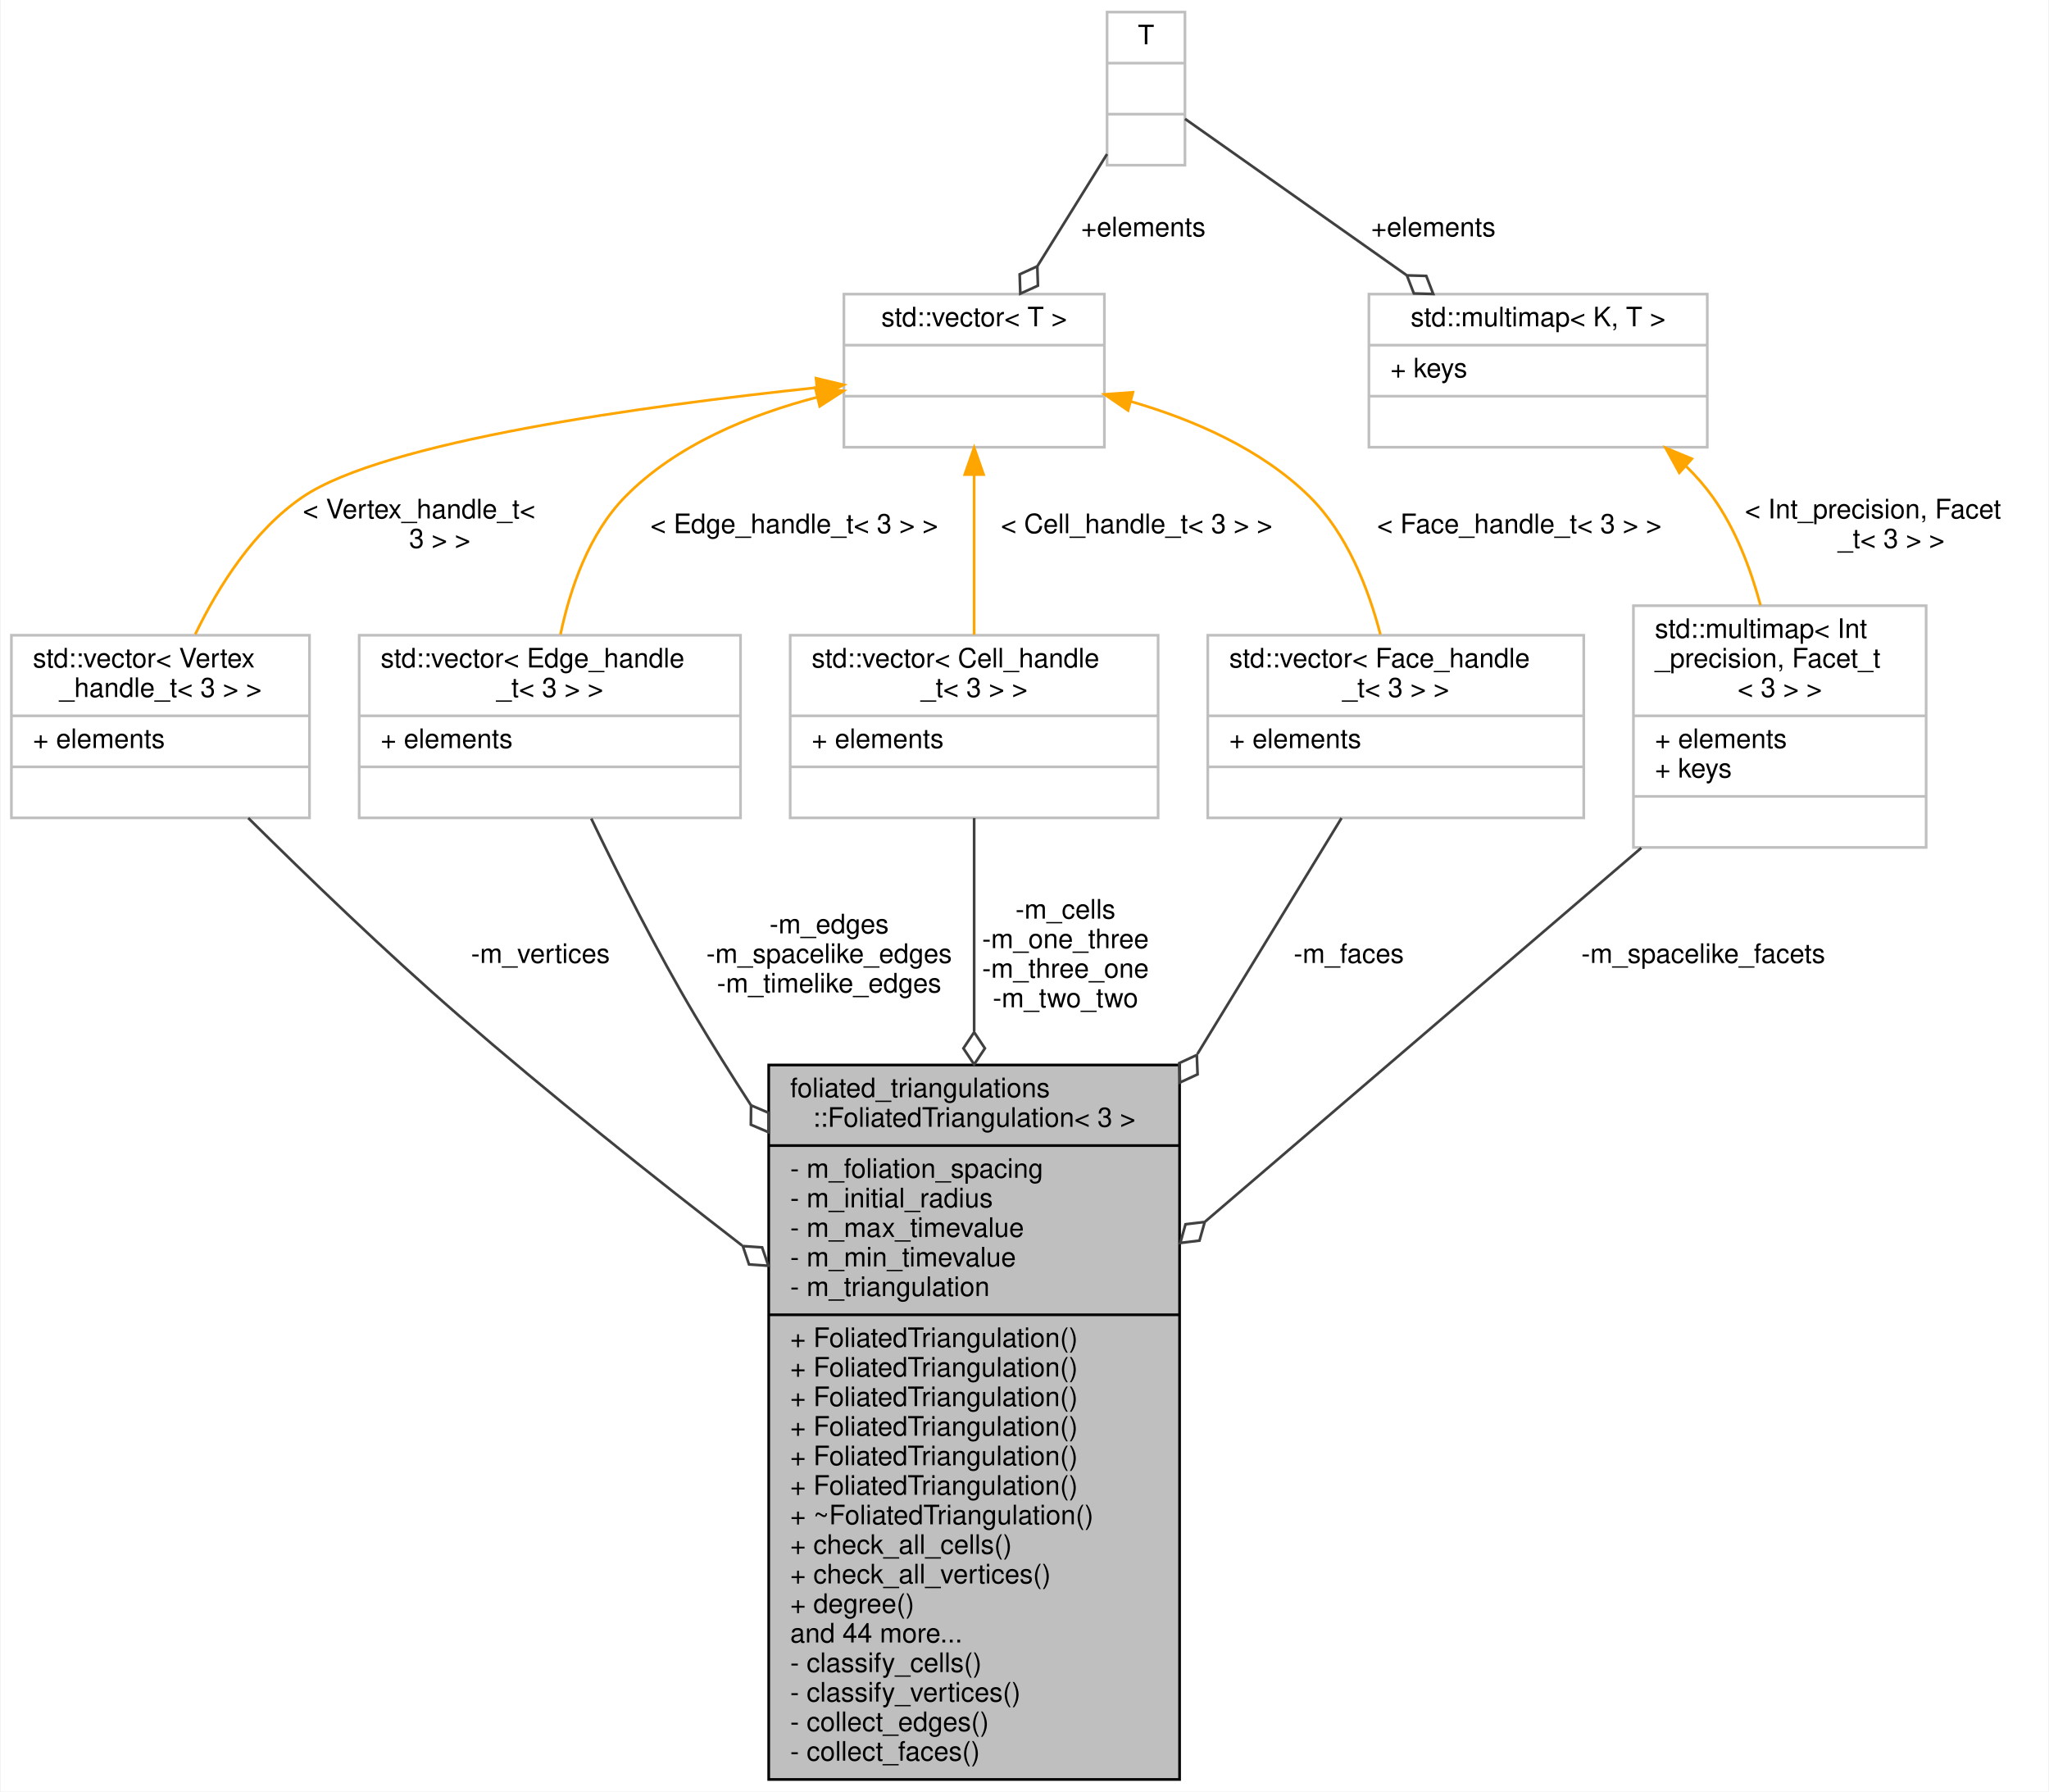
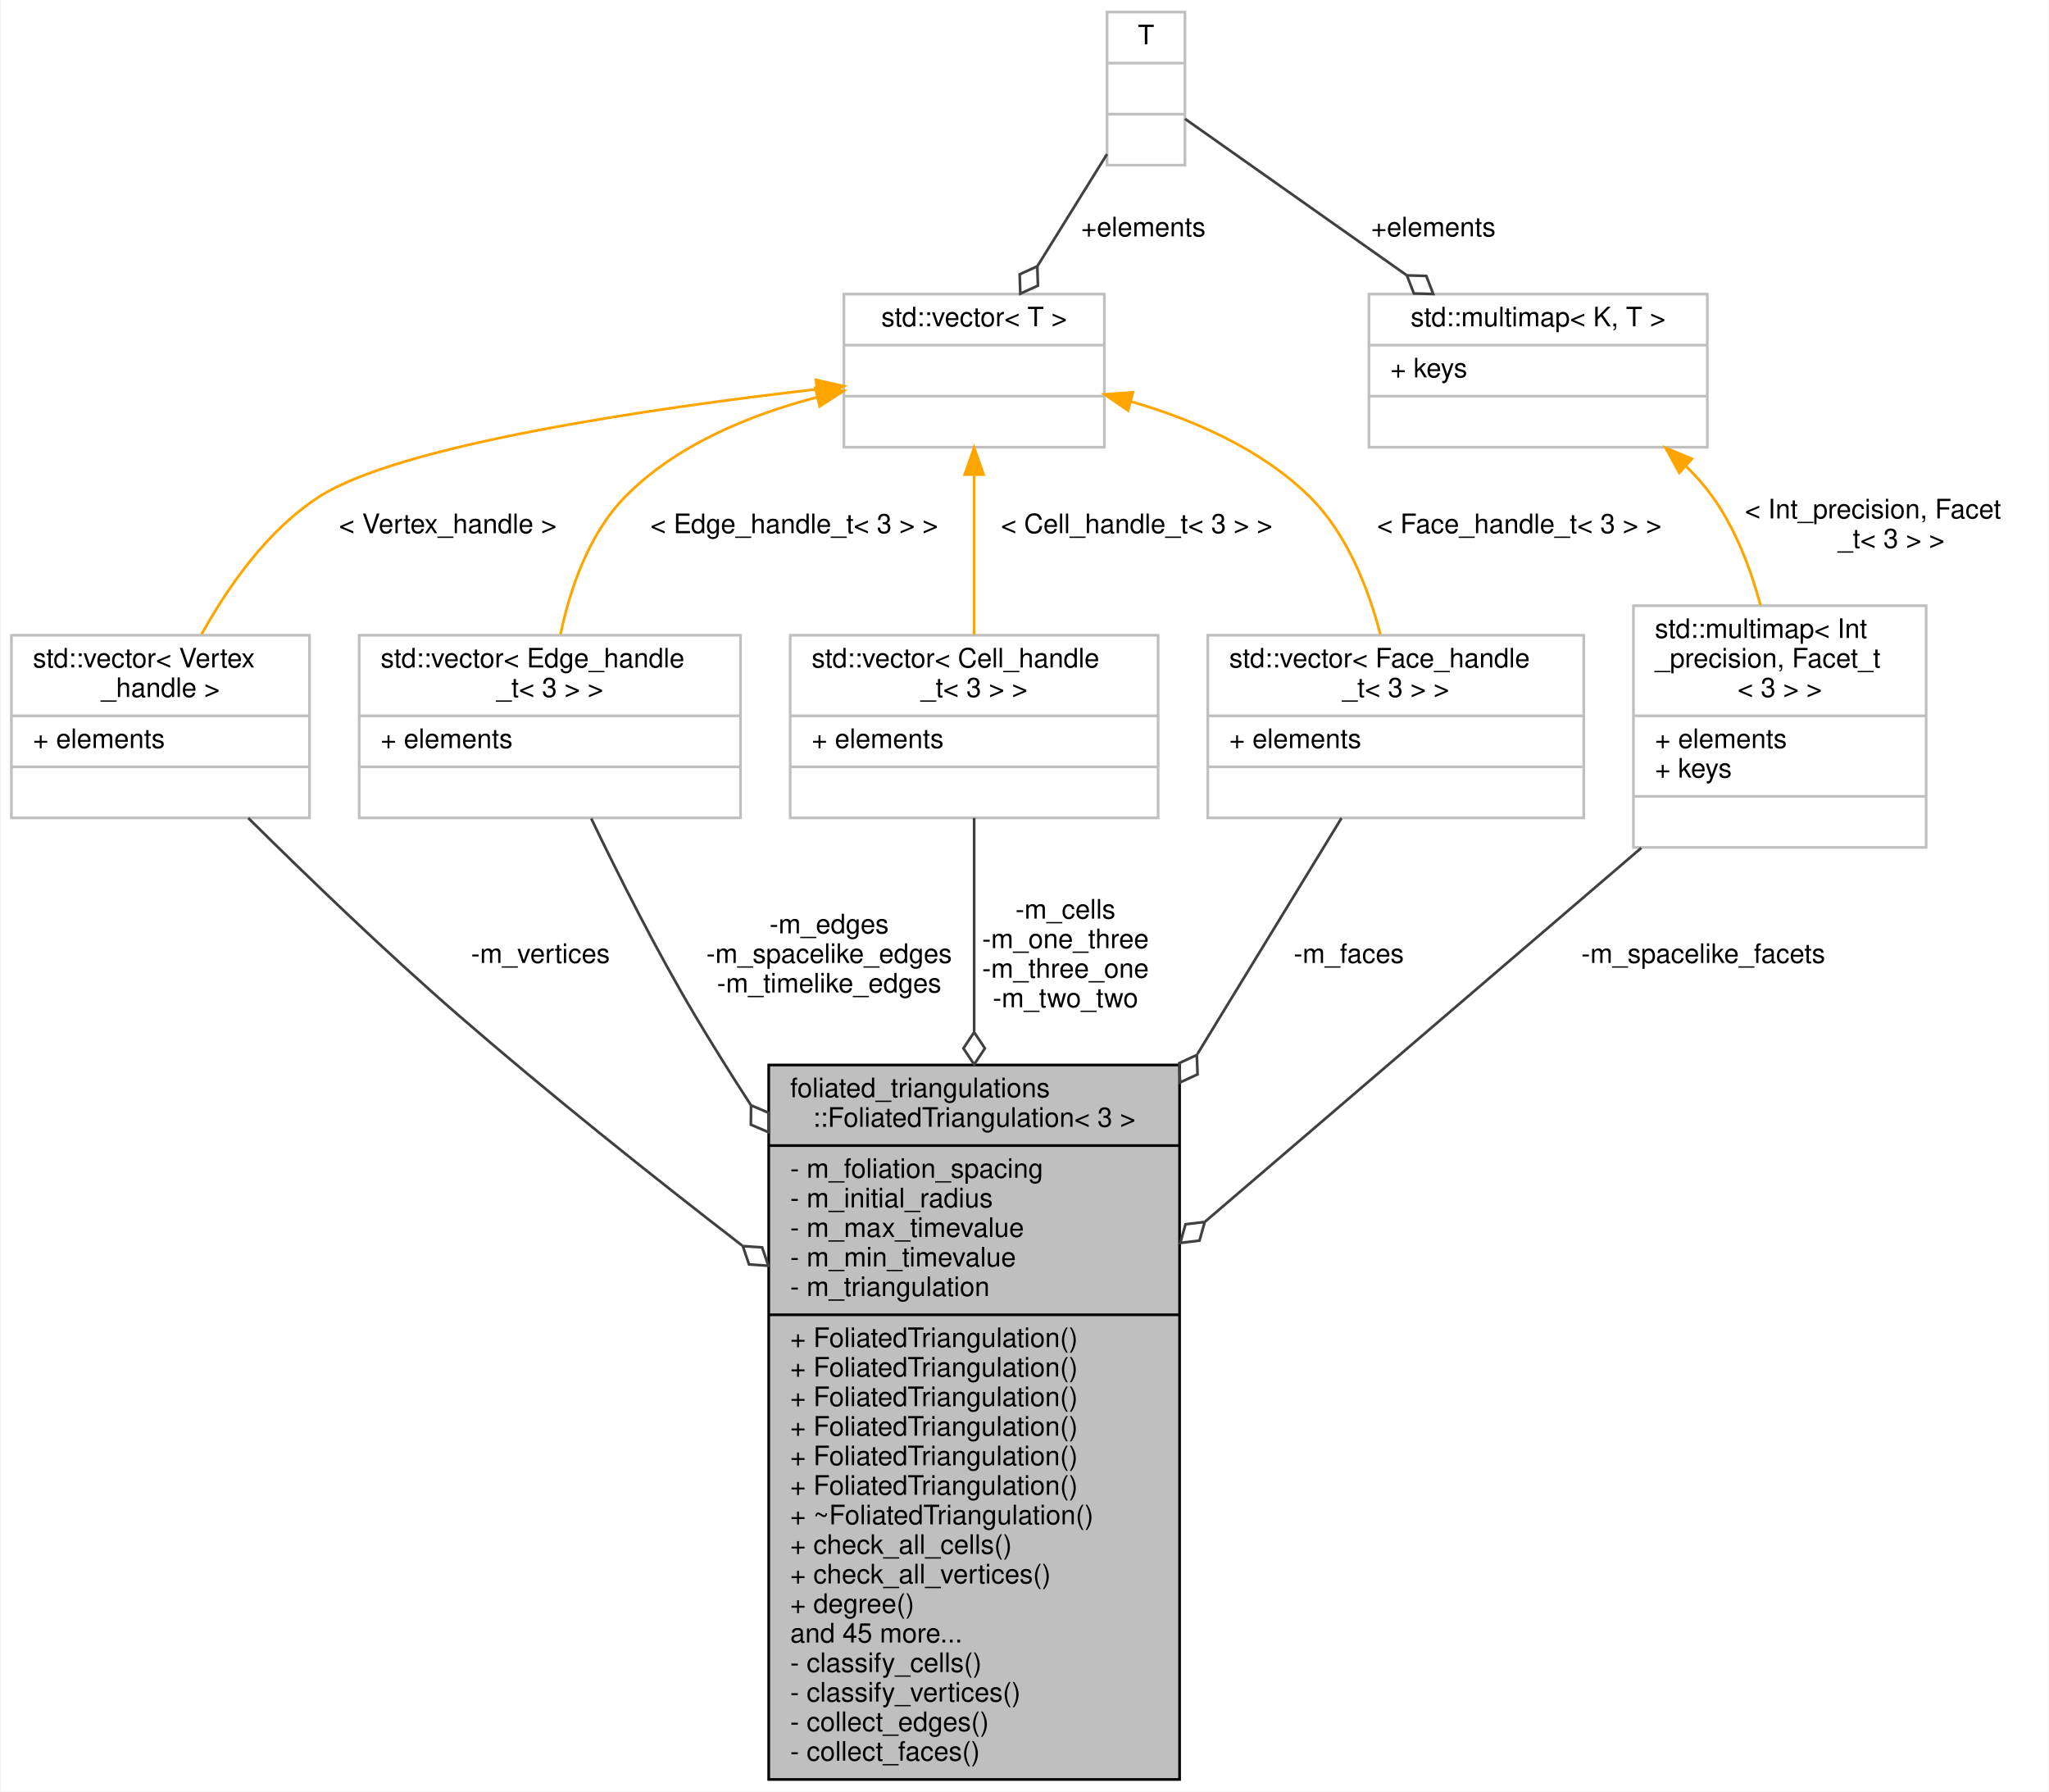
<svg xmlns="http://www.w3.org/2000/svg" xmlns:xlink="http://www.w3.org/1999/xlink" width="763pt" height="667pt" viewBox="0.00 0.00 762.50 667.00">
  <g id="graph0" class="graph" transform="scale(1 1) rotate(0) translate(4 663)">
    <polygon fill="white" stroke="transparent" points="-4,4 -4,-663 758.5,-663 758.5,4 -4,4" />
    <g id="node1" class="node">
      <g id="a_node1">
        <a xlink:title="3D Foliated triangulation">
          <polygon fill="#bfbfbf" stroke="black" points="282,-0.5 282,-266.5 435,-266.5 435,-0.5 282,-0.5" />
          <text text-anchor="start" x="290" y="-254.5" font-family="Helvetica,sans-Serif" font-size="10.00">foliated_triangulations</text>
          <text text-anchor="middle" x="358.5" y="-243.5" font-family="Helvetica,sans-Serif" font-size="10.00">::FoliatedTriangulation&lt; 3 &gt;</text>
          <polyline fill="none" stroke="black" points="282,-236.5 435,-236.5 " />
          <text text-anchor="start" x="290" y="-224.5" font-family="Helvetica,sans-Serif" font-size="10.00">- m_foliation_spacing</text>
          <text text-anchor="start" x="290" y="-213.5" font-family="Helvetica,sans-Serif" font-size="10.00">- m_initial_radius</text>
          <text text-anchor="start" x="290" y="-202.5" font-family="Helvetica,sans-Serif" font-size="10.00">- m_max_timevalue</text>
          <text text-anchor="start" x="290" y="-191.5" font-family="Helvetica,sans-Serif" font-size="10.00">- m_min_timevalue</text>
          <text text-anchor="start" x="290" y="-180.5" font-family="Helvetica,sans-Serif" font-size="10.00">- m_triangulation</text>
          <polyline fill="none" stroke="black" points="282,-173.5 435,-173.5 " />
          <text text-anchor="start" x="290" y="-161.5" font-family="Helvetica,sans-Serif" font-size="10.00">+ FoliatedTriangulation()</text>
          <text text-anchor="start" x="290" y="-150.5" font-family="Helvetica,sans-Serif" font-size="10.00">+ FoliatedTriangulation()</text>
          <text text-anchor="start" x="290" y="-139.5" font-family="Helvetica,sans-Serif" font-size="10.00">+ FoliatedTriangulation()</text>
          <text text-anchor="start" x="290" y="-128.5" font-family="Helvetica,sans-Serif" font-size="10.00">+ FoliatedTriangulation()</text>
          <text text-anchor="start" x="290" y="-117.5" font-family="Helvetica,sans-Serif" font-size="10.00">+ FoliatedTriangulation()</text>
          <text text-anchor="start" x="290" y="-106.5" font-family="Helvetica,sans-Serif" font-size="10.00">+ FoliatedTriangulation()</text>
          <text text-anchor="start" x="290" y="-95.5" font-family="Helvetica,sans-Serif" font-size="10.00">+ ~FoliatedTriangulation()</text>
          <text text-anchor="start" x="290" y="-84.5" font-family="Helvetica,sans-Serif" font-size="10.00">+ check_all_cells()</text>
          <text text-anchor="start" x="290" y="-73.5" font-family="Helvetica,sans-Serif" font-size="10.00">+ check_all_vertices()</text>
          <text text-anchor="start" x="290" y="-62.5" font-family="Helvetica,sans-Serif" font-size="10.00">+ degree()</text>
-           <text text-anchor="start" x="290" y="-51.5" font-family="Helvetica,sans-Serif" font-size="10.00">and 44 more...</text>
+           <text text-anchor="start" x="290" y="-51.5" font-family="Helvetica,sans-Serif" font-size="10.00">and 45 more...</text>
          <text text-anchor="start" x="290" y="-40.5" font-family="Helvetica,sans-Serif" font-size="10.00">- classify_cells()</text>
          <text text-anchor="start" x="290" y="-29.5" font-family="Helvetica,sans-Serif" font-size="10.00">- classify_vertices()</text>
          <text text-anchor="start" x="290" y="-18.5" font-family="Helvetica,sans-Serif" font-size="10.00">- collect_edges()</text>
          <text text-anchor="start" x="290" y="-7.5" font-family="Helvetica,sans-Serif" font-size="10.00">- collect_faces()</text>
        </a>
      </g>
    </g>
    <g id="node2" class="node">
      <g id="a_node2">
        <a xlink:title=" ">
          <polygon fill="white" stroke="#bfbfbf" points="0,-358.5 0,-426.5 111,-426.5 111,-358.5 0,-358.5" />
          <text text-anchor="start" x="8" y="-414.5" font-family="Helvetica,sans-Serif" font-size="10.00">std::vector&lt; Vertex</text>
-           <text text-anchor="middle" x="55.5" y="-403.5" font-family="Helvetica,sans-Serif" font-size="10.00">_handle_t&lt; 3 &gt; &gt;</text>
+           <text text-anchor="middle" x="55.5" y="-403.5" font-family="Helvetica,sans-Serif" font-size="10.00">_handle &gt;</text>
          <polyline fill="none" stroke="#bfbfbf" points="0,-396.5 111,-396.5 " />
          <text text-anchor="start" x="8" y="-384.5" font-family="Helvetica,sans-Serif" font-size="10.00">+ elements</text>
          <polyline fill="none" stroke="#bfbfbf" points="0,-377.5 111,-377.5 " />
          <text text-anchor="middle" x="55.5" y="-365.5" font-family="Helvetica,sans-Serif" font-size="10.00"> </text>
        </a>
      </g>
    </g>
    <g id="edge1" class="edge">
      <path fill="none" stroke="#404040" d="M88.2,-358.45C109.89,-336.96 139.27,-308.63 166.5,-285 200.13,-255.82 238.51,-225.22 272.08,-199.3" />
      <polygon fill="none" stroke="#404040" points="272.36,-199.08 274.67,-192.25 281.87,-191.76 279.55,-198.59 272.36,-199.08" />
      <text text-anchor="middle" x="197" y="-304.5" font-family="Helvetica,sans-Serif" font-size="10.00"> -m_vertices</text>
    </g>
    <g id="node3" class="node">
      <g id="a_node3">
        <a xlink:title=" ">
          <polygon fill="white" stroke="#bfbfbf" points="310,-496.5 310,-553.5 407,-553.5 407,-496.5 310,-496.5" />
          <text text-anchor="middle" x="358.5" y="-541.5" font-family="Helvetica,sans-Serif" font-size="10.00">std::vector&lt; T &gt;</text>
          <polyline fill="none" stroke="#bfbfbf" points="310,-534.5 407,-534.5 " />
          <text text-anchor="middle" x="358.5" y="-522.5" font-family="Helvetica,sans-Serif" font-size="10.00"> </text>
          <polyline fill="none" stroke="#bfbfbf" points="310,-515.5 407,-515.5 " />
          <text text-anchor="middle" x="358.5" y="-503.5" font-family="Helvetica,sans-Serif" font-size="10.00"> </text>
        </a>
      </g>
    </g>
    <g id="edge2" class="edge">
-       <path fill="none" stroke="orange" d="M299.59,-518.66C235.76,-511.92 138.94,-498.66 108.5,-478 90.3,-465.65 77.12,-444.76 68.45,-426.84" />
-       <polygon fill="orange" stroke="orange" points="299.62,-522.18 309.93,-519.72 300.34,-515.21 299.62,-522.18" />
-       <text text-anchor="start" x="108.5" y="-470" font-family="Helvetica,sans-Serif" font-size="10.00"> &lt; Vertex_handle_t&lt;</text>
-       <text text-anchor="middle" x="159.5" y="-459" font-family="Helvetica,sans-Serif" font-size="10.00"> 3 &gt; &gt;</text>
+       <path fill="none" stroke="orange" d="M299.85,-518.08C237.7,-510.92 144.46,-497.37 114.5,-478 95.42,-465.67 80.75,-444.77 70.81,-426.85" />
+       <polygon fill="orange" stroke="orange" points="299.6,-521.58 309.93,-519.22 300.38,-514.62 299.6,-521.58" />
+       <text text-anchor="middle" x="162.5" y="-464.5" font-family="Helvetica,sans-Serif" font-size="10.00"> &lt; Vertex_handle &gt;</text>
    </g>
    <g id="node7" class="node">
      <g id="a_node7">
        <a xlink:title=" ">
          <polygon fill="white" stroke="#bfbfbf" points="129.5,-358.5 129.5,-426.5 271.5,-426.5 271.5,-358.5 129.5,-358.5" />
          <text text-anchor="start" x="137.5" y="-414.5" font-family="Helvetica,sans-Serif" font-size="10.00">std::vector&lt; Edge_handle</text>
          <text text-anchor="middle" x="200.5" y="-403.5" font-family="Helvetica,sans-Serif" font-size="10.00">_t&lt; 3 &gt; &gt;</text>
          <polyline fill="none" stroke="#bfbfbf" points="129.5,-396.5 271.5,-396.5 " />
          <text text-anchor="start" x="137.5" y="-384.5" font-family="Helvetica,sans-Serif" font-size="10.00">+ elements</text>
          <polyline fill="none" stroke="#bfbfbf" points="129.5,-377.5 271.5,-377.5 " />
          <text text-anchor="middle" x="200.5" y="-365.5" font-family="Helvetica,sans-Serif" font-size="10.00"> </text>
        </a>
      </g>
    </g>
    <g id="edge8" class="edge">
      <path fill="none" stroke="orange" d="M300.14,-515.14C275.2,-508.64 247.51,-497.4 228.5,-478 215.09,-464.31 208.1,-444.06 204.46,-426.81" />
      <polygon fill="orange" stroke="orange" points="299.36,-518.55 309.9,-517.48 301,-511.74 299.36,-518.55" />
      <text text-anchor="middle" x="291.5" y="-464.5" font-family="Helvetica,sans-Serif" font-size="10.00"> &lt; Edge_handle_t&lt; 3 &gt; &gt;</text>
    </g>
    <g id="node8" class="node">
      <g id="a_node8">
        <a xlink:title=" ">
          <polygon fill="white" stroke="#bfbfbf" points="290,-358.5 290,-426.5 427,-426.5 427,-358.5 290,-358.5" />
          <text text-anchor="start" x="298" y="-414.5" font-family="Helvetica,sans-Serif" font-size="10.00">std::vector&lt; Cell_handle</text>
          <text text-anchor="middle" x="358.5" y="-403.5" font-family="Helvetica,sans-Serif" font-size="10.00">_t&lt; 3 &gt; &gt;</text>
          <polyline fill="none" stroke="#bfbfbf" points="290,-396.5 427,-396.5 " />
          <text text-anchor="start" x="298" y="-384.5" font-family="Helvetica,sans-Serif" font-size="10.00">+ elements</text>
          <polyline fill="none" stroke="#bfbfbf" points="290,-377.5 427,-377.5 " />
          <text text-anchor="middle" x="358.5" y="-365.5" font-family="Helvetica,sans-Serif" font-size="10.00"> </text>
        </a>
      </g>
    </g>
    <g id="edge10" class="edge">
      <path fill="none" stroke="orange" d="M358.5,-486.3C358.5,-467.45 358.5,-444.86 358.5,-426.68" />
      <polygon fill="orange" stroke="orange" points="355,-486.32 358.5,-496.32 362,-486.32 355,-486.32" />
      <text text-anchor="middle" x="419" y="-464.5" font-family="Helvetica,sans-Serif" font-size="10.00"> &lt; Cell_handle_t&lt; 3 &gt; &gt;</text>
    </g>
    <g id="node9" class="node">
      <g id="a_node9">
        <a xlink:title=" ">
          <polygon fill="white" stroke="#bfbfbf" points="445.5,-358.5 445.5,-426.5 585.5,-426.5 585.5,-358.5 445.5,-358.5" />
          <text text-anchor="start" x="453.5" y="-414.5" font-family="Helvetica,sans-Serif" font-size="10.00">std::vector&lt; Face_handle</text>
          <text text-anchor="middle" x="515.5" y="-403.5" font-family="Helvetica,sans-Serif" font-size="10.00">_t&lt; 3 &gt; &gt;</text>
          <polyline fill="none" stroke="#bfbfbf" points="445.5,-396.5 585.5,-396.5 " />
          <text text-anchor="start" x="453.5" y="-384.5" font-family="Helvetica,sans-Serif" font-size="10.00">+ elements</text>
          <polyline fill="none" stroke="#bfbfbf" points="445.5,-377.5 585.5,-377.5 " />
          <text text-anchor="middle" x="515.5" y="-365.5" font-family="Helvetica,sans-Serif" font-size="10.00"> </text>
        </a>
      </g>
    </g>
    <g id="edge12" class="edge">
      <path fill="none" stroke="orange" d="M416.86,-513.53C440.1,-506.79 465.53,-495.8 483.5,-478 497.32,-464.31 505.26,-444.06 509.77,-426.81" />
      <polygon fill="orange" stroke="orange" points="415.81,-510.19 407.07,-516.17 417.63,-516.95 415.81,-510.19" />
      <text text-anchor="middle" x="561.5" y="-464.5" font-family="Helvetica,sans-Serif" font-size="10.00"> &lt; Face_handle_t&lt; 3 &gt; &gt;</text>
    </g>
    <g id="node4" class="node">
      <g id="a_node4">
        <a xlink:title=" ">
          <polygon fill="white" stroke="#bfbfbf" points="408,-601.5 408,-658.5 437,-658.5 437,-601.5 408,-601.5" />
          <text text-anchor="middle" x="422.5" y="-646.5" font-family="Helvetica,sans-Serif" font-size="10.00">T</text>
          <polyline fill="none" stroke="#bfbfbf" points="408,-639.5 437,-639.5 " />
          <text text-anchor="middle" x="422.5" y="-627.5" font-family="Helvetica,sans-Serif" font-size="10.00"> </text>
          <polyline fill="none" stroke="#bfbfbf" points="408,-620.5 437,-620.5 " />
          <text text-anchor="middle" x="422.5" y="-608.5" font-family="Helvetica,sans-Serif" font-size="10.00"> </text>
        </a>
      </g>
    </g>
    <g id="edge3" class="edge">
      <path fill="none" stroke="#404040" d="M407.98,-605.63C400.34,-593.33 390.78,-577.95 382.1,-563.99" />
      <polygon fill="none" stroke="#404040" points="382.02,-563.86 375.46,-560.87 375.69,-553.67 382.25,-556.65 382.02,-563.86" />
      <text text-anchor="middle" x="421.5" y="-575" font-family="Helvetica,sans-Serif" font-size="10.00"> +elements</text>
    </g>
    <g id="node6" class="node">
      <g id="a_node6">
        <a xlink:title=" ">
          <polygon fill="white" stroke="#bfbfbf" points="505.5,-496.5 505.5,-553.5 631.5,-553.5 631.5,-496.5 505.5,-496.5" />
          <text text-anchor="middle" x="568.5" y="-541.5" font-family="Helvetica,sans-Serif" font-size="10.00">std::multimap&lt; K, T &gt;</text>
          <polyline fill="none" stroke="#bfbfbf" points="505.5,-534.5 631.5,-534.5 " />
          <text text-anchor="start" x="513.5" y="-522.5" font-family="Helvetica,sans-Serif" font-size="10.00">+ keys</text>
          <polyline fill="none" stroke="#bfbfbf" points="505.5,-515.5 631.5,-515.5 " />
          <text text-anchor="middle" x="568.5" y="-503.5" font-family="Helvetica,sans-Serif" font-size="10.00"> </text>
        </a>
      </g>
    </g>
    <g id="edge6" class="edge">
      <path fill="none" stroke="#404040" d="M437.03,-618.75C456.13,-605.27 490.64,-580.93 519.5,-560.57" />
      <polygon fill="none" stroke="#404040" points="519.64,-560.47 522.24,-553.74 529.45,-553.55 526.85,-560.28 519.64,-560.47" />
      <text text-anchor="middle" x="529.5" y="-575" font-family="Helvetica,sans-Serif" font-size="10.00"> +elements</text>
    </g>
    <g id="node5" class="node">
      <g id="a_node5">
        <a xlink:title=" ">
          <polygon fill="white" stroke="#bfbfbf" points="604,-347.5 604,-437.5 713,-437.5 713,-347.5 604,-347.5" />
          <text text-anchor="start" x="612" y="-425.5" font-family="Helvetica,sans-Serif" font-size="10.00">std::multimap&lt; Int</text>
          <text text-anchor="start" x="612" y="-414.5" font-family="Helvetica,sans-Serif" font-size="10.00">_precision, Facet_t</text>
          <text text-anchor="middle" x="658.5" y="-403.5" font-family="Helvetica,sans-Serif" font-size="10.00">&lt; 3 &gt; &gt;</text>
          <polyline fill="none" stroke="#bfbfbf" points="604,-396.5 713,-396.5 " />
          <text text-anchor="start" x="612" y="-384.5" font-family="Helvetica,sans-Serif" font-size="10.00">+ elements</text>
          <text text-anchor="start" x="612" y="-373.5" font-family="Helvetica,sans-Serif" font-size="10.00">+ keys</text>
          <polyline fill="none" stroke="#bfbfbf" points="604,-366.5 713,-366.5 " />
          <text text-anchor="middle" x="658.5" y="-354.5" font-family="Helvetica,sans-Serif" font-size="10.00"> </text>
        </a>
      </g>
    </g>
    <g id="edge4" class="edge">
      <path fill="none" stroke="#404040" d="M606.93,-347.32C562.36,-309.14 497.04,-253.18 444.56,-208.23" />
      <polygon fill="none" stroke="#404040" points="444.37,-208.06 437.21,-207.2 435.26,-200.25 442.41,-201.12 444.37,-208.06" />
      <text text-anchor="middle" x="630" y="-304.5" font-family="Helvetica,sans-Serif" font-size="10.00"> -m_spacelike_facets</text>
    </g>
    <g id="edge5" class="edge">
      <path fill="none" stroke="orange" d="M623.7,-489.33C627.31,-485.79 630.63,-482 633.5,-478 641.96,-466.18 647.58,-451.5 651.31,-437.7" />
      <polygon fill="orange" stroke="orange" points="621.08,-486.98 615.97,-496.26 625.75,-492.19 621.08,-486.98" />
      <text text-anchor="start" x="645.5" y="-470" font-family="Helvetica,sans-Serif" font-size="10.00"> &lt; Int_precision, Facet</text>
      <text text-anchor="middle" x="700" y="-459" font-family="Helvetica,sans-Serif" font-size="10.00">_t&lt; 3 &gt; &gt;</text>
    </g>
    <g id="edge7" class="edge">
      <path fill="none" stroke="#404040" d="M215.92,-358.25C226.16,-336.93 240.29,-308.87 254.5,-285 261.03,-274.03 268.07,-262.8 275.31,-251.65" />
      <polygon fill="none" stroke="#404040" points="275.42,-251.48 275.36,-244.27 282,-241.45 282.05,-248.66 275.42,-251.48" />
      <text text-anchor="middle" x="304.5" y="-315.5" font-family="Helvetica,sans-Serif" font-size="10.00"> -m_edges</text>
      <text text-anchor="middle" x="304.5" y="-304.5" font-family="Helvetica,sans-Serif" font-size="10.00">-m_spacelike_edges</text>
      <text text-anchor="middle" x="304.5" y="-293.5" font-family="Helvetica,sans-Serif" font-size="10.00">-m_timelike_edges</text>
    </g>
    <g id="edge9" class="edge">
      <path fill="none" stroke="#404040" d="M358.5,-358.43C358.5,-337.52 358.5,-308.88 358.5,-279.07" />
      <polygon fill="none" stroke="#404040" points="358.5,-278.7 354.5,-272.7 358.5,-266.7 362.5,-272.7 358.5,-278.7" />
      <text text-anchor="middle" x="392.5" y="-321" font-family="Helvetica,sans-Serif" font-size="10.00"> -m_cells</text>
      <text text-anchor="middle" x="392.5" y="-310" font-family="Helvetica,sans-Serif" font-size="10.00">-m_one_three</text>
      <text text-anchor="middle" x="392.5" y="-299" font-family="Helvetica,sans-Serif" font-size="10.00">-m_three_one</text>
      <text text-anchor="middle" x="392.5" y="-288" font-family="Helvetica,sans-Serif" font-size="10.00">-m_two_two</text>
    </g>
    <g id="edge11" class="edge">
      <path fill="none" stroke="#404040" d="M495.3,-358.43C481.32,-335.55 461.7,-303.43 441.67,-270.65" />
      <polygon fill="none" stroke="#404040" points="441.42,-270.23 434.88,-267.2 435.16,-259.99 441.7,-263.02 441.42,-270.23" />
      <text text-anchor="middle" x="498" y="-304.5" font-family="Helvetica,sans-Serif" font-size="10.00"> -m_faces</text>
    </g>
  </g>
</svg>
